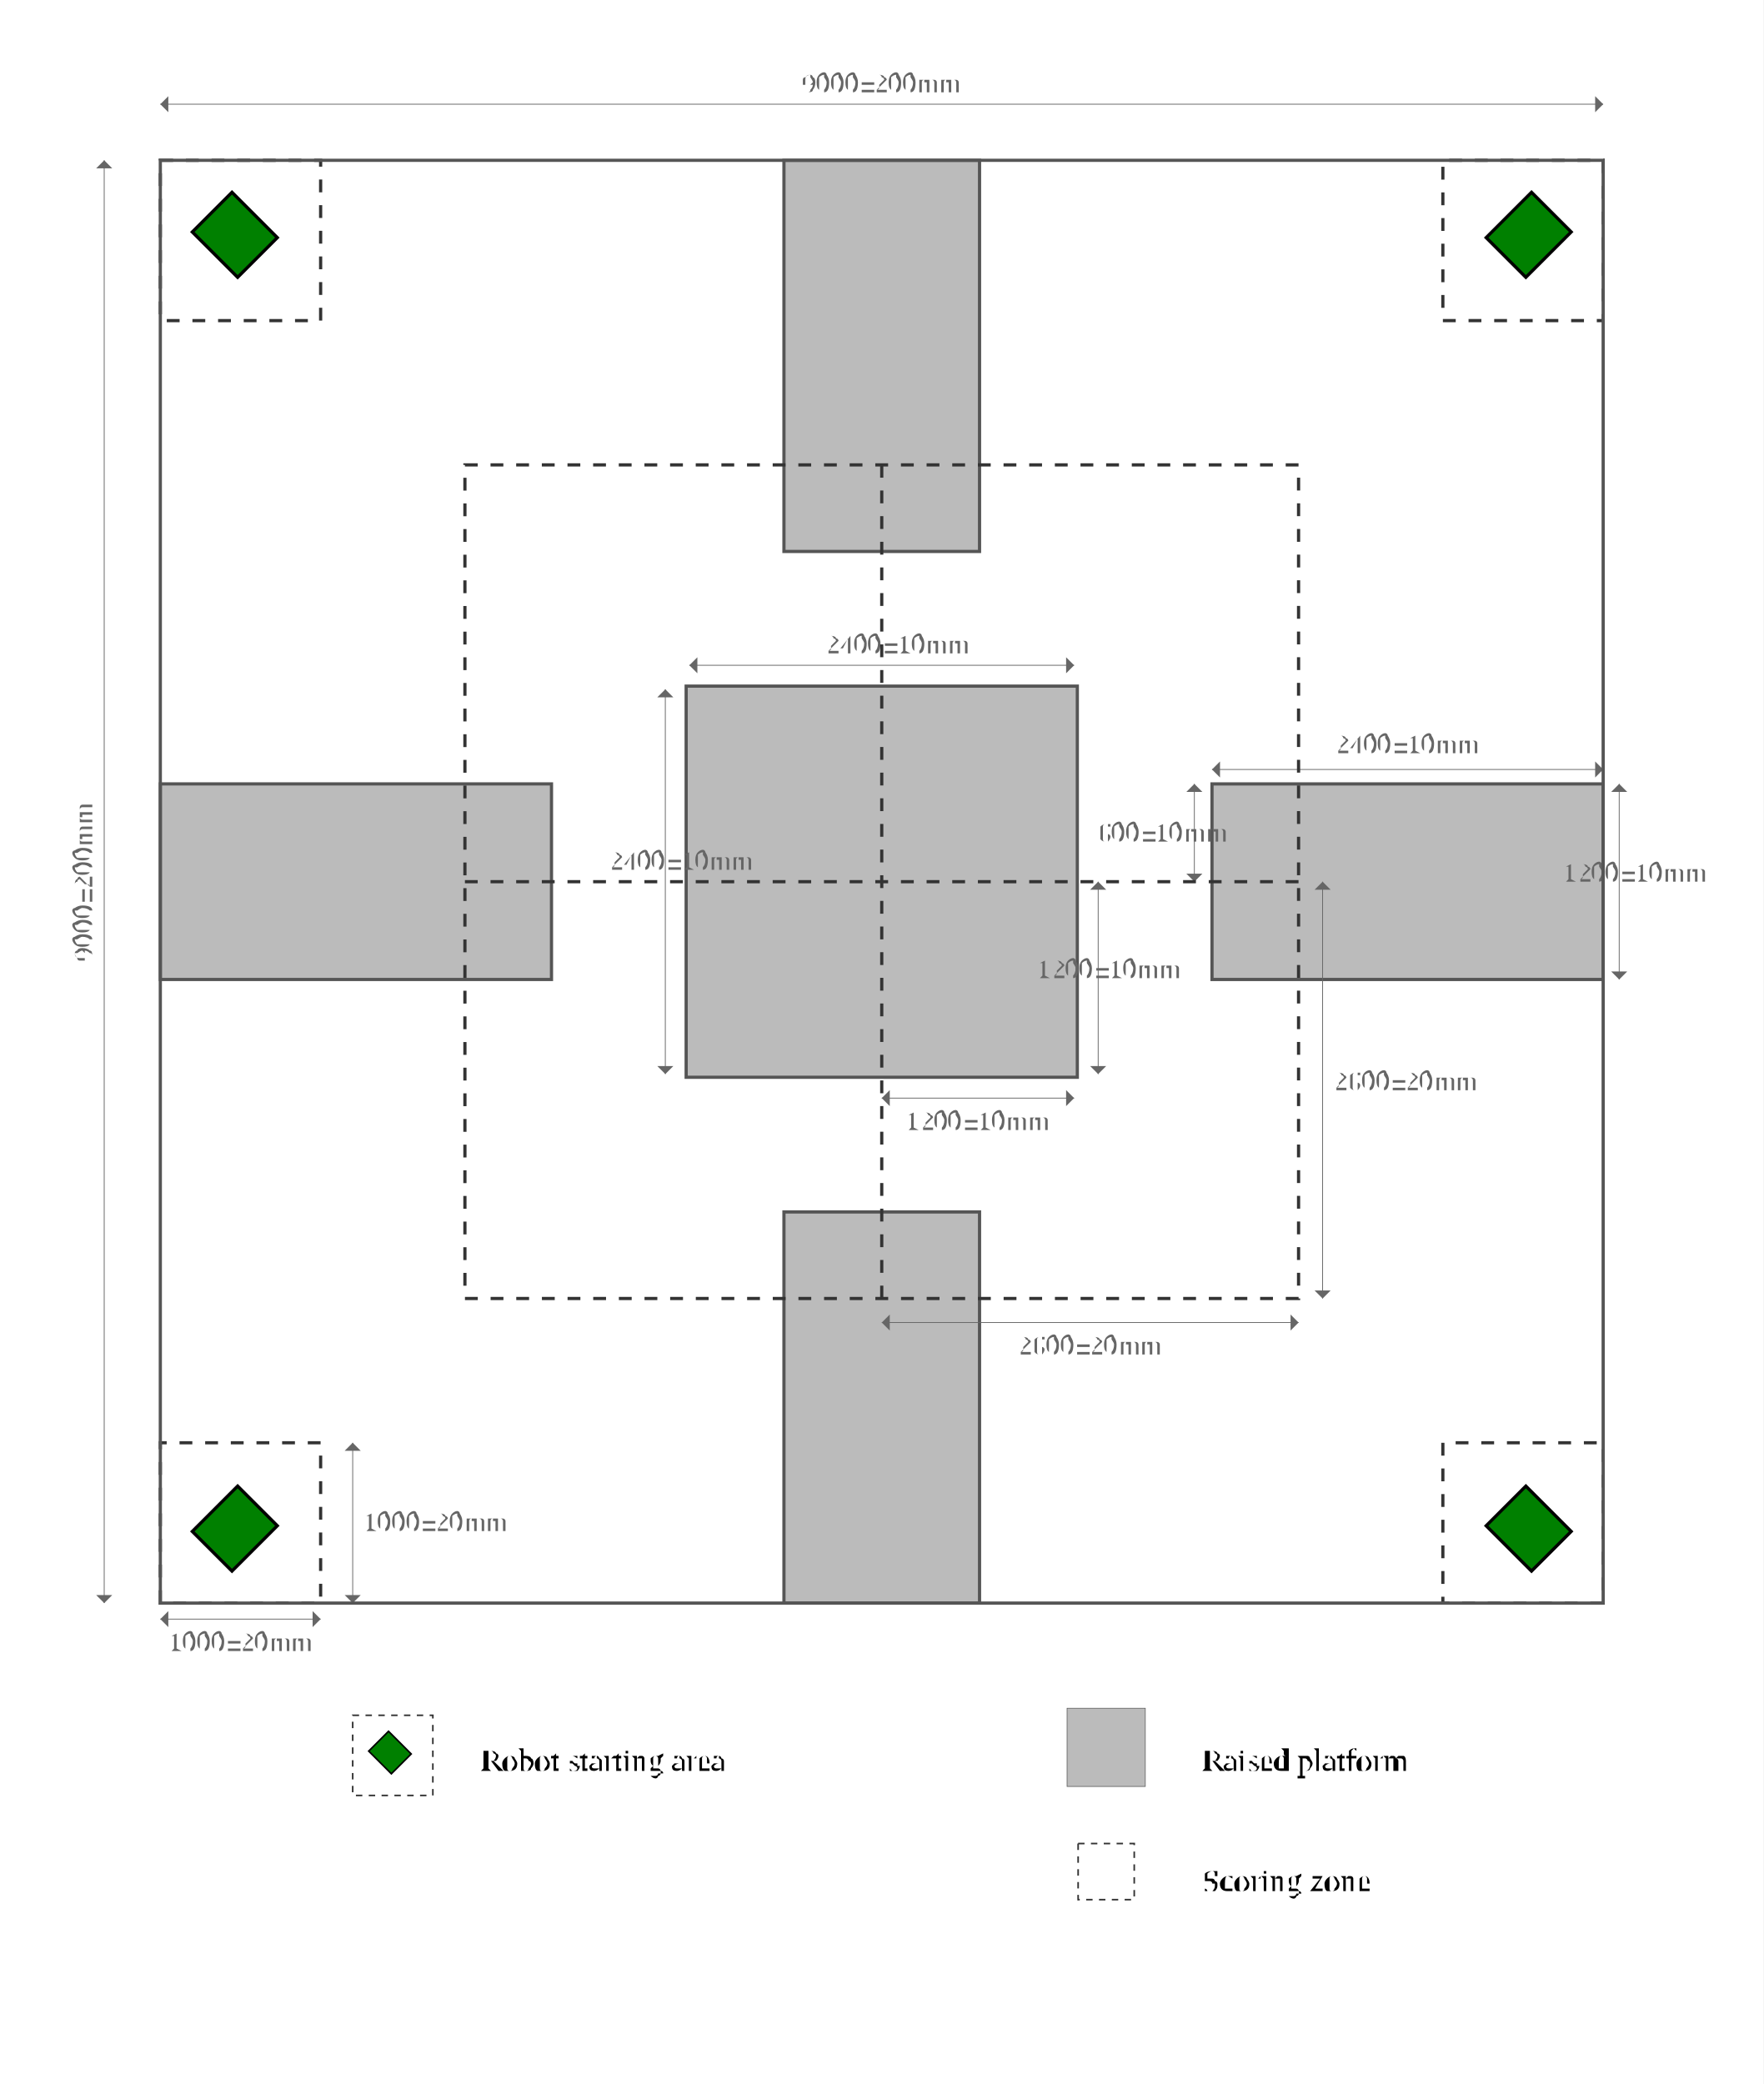
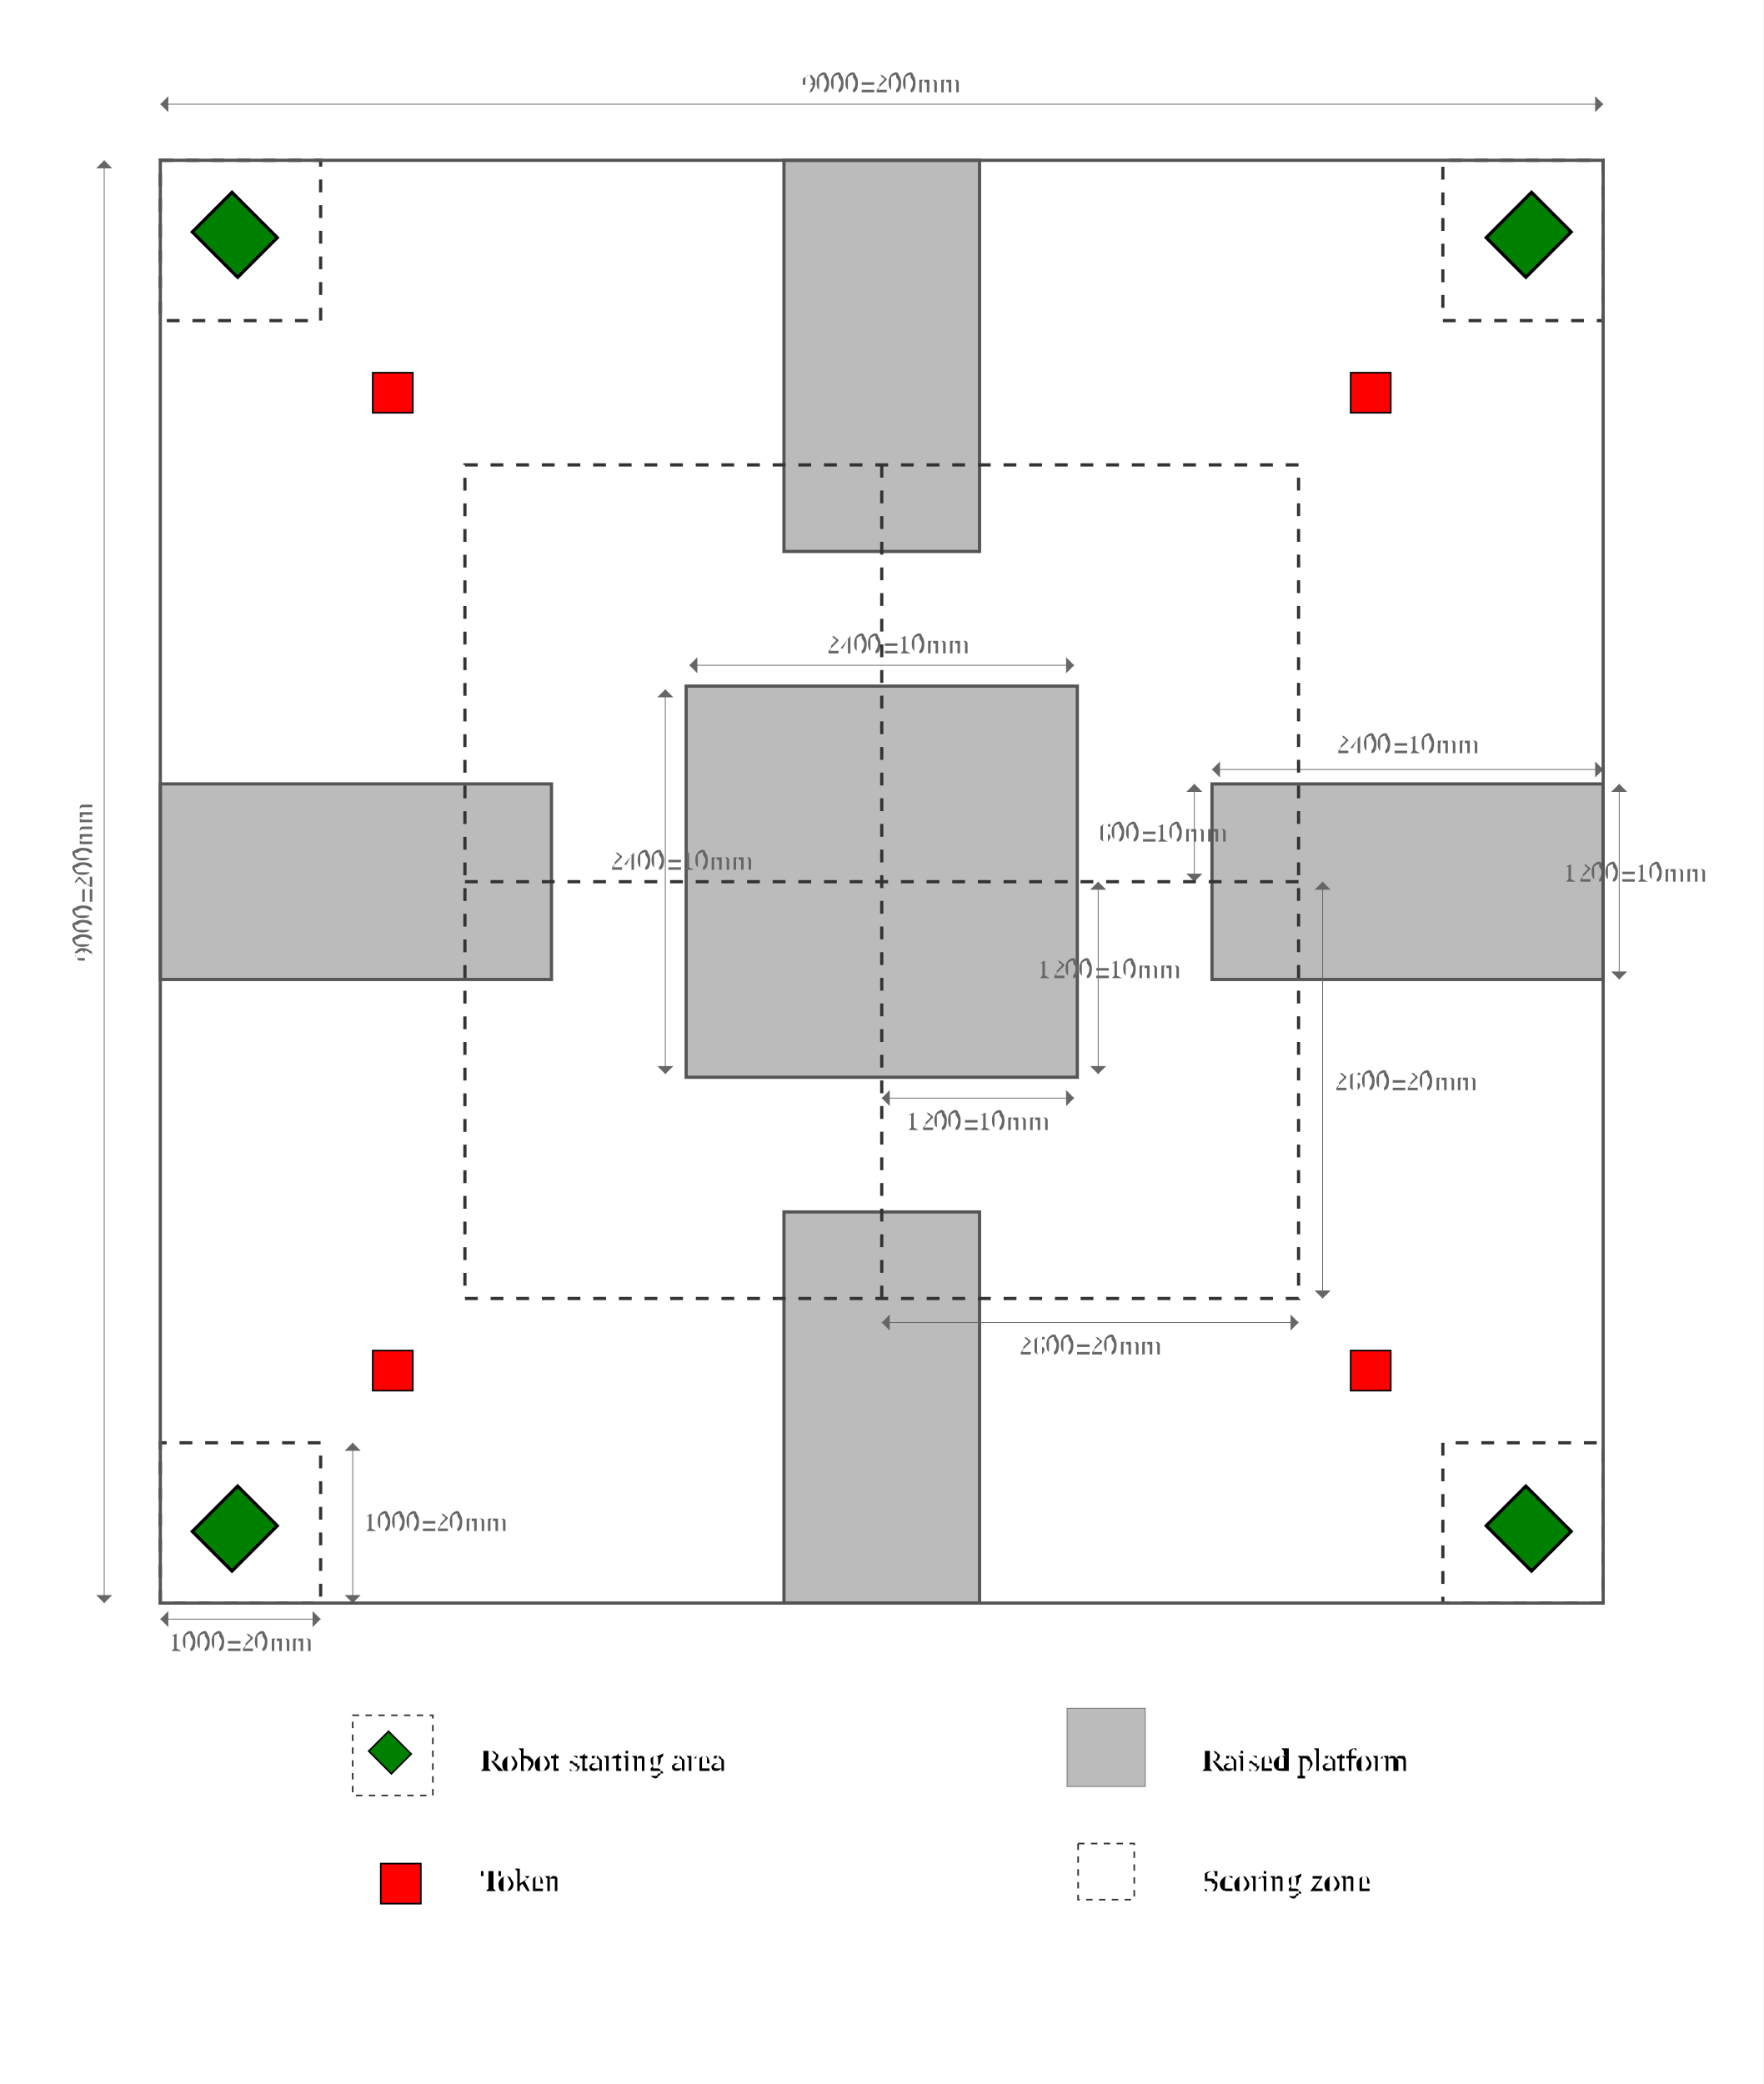
<svg xmlns="http://www.w3.org/2000/svg" xmlns:xlink="http://www.w3.org/1999/xlink" version="1.1" baseProfile="full" width="1100" height="1300">
  <style type="text/css">
    

      .arena-wall {
          fill: none;
          stroke: #555;
          stroke-width: .02;
      }

      .platform {
          fill: #bbb;
          stroke: #555;
          stroke-width: .02;
      }

      #robot {
          fill: green;
          stroke: black;
          stroke-width: 0.02;
+       }
+ 
+       #token {
+           fill: red;
+           stroke: black;
+           stroke-width: 0.01;
      }

      .starting-area {
          stroke: #333;
          stroke-width: 0.02;
          /*stroke-dasharray: 0.141, 0.141;*/
          stroke-dasharray: 0.08 0.08;
          stroke-dashoffset: -50%;
          fill: none;
      }

      .scoring-zone {
          stroke: #333;
          stroke-width: 0.02;
          stroke-dasharray: 0.08 0.08;
          stroke-dashoffset: -50%;
          fill: none;
      }

      .dimension line {
        stroke: #666;
        stroke-width: 0.005;
        marker-start: url(#dimension-arrow-head-start);
        marker-end: url(#dimension-arrow-head-end);
      }

      .dimension text {
        fill: #666;
        font-size: 0.175px;
      }
      .dimension text.above {
        text-anchor: middle;
      }
      .dimension text.left-rotated {
        text-anchor: middle;
        transform: rotate(-90deg);
      }
      .dimension text.left {
        text-anchor: end;
        dominant-baseline: middle;
      }
      .dimension text.right {
        text-anchor: start;
        dominant-baseline: middle;
      }

      .dimension-arrow-head {
        fill: #666;
      }

      .dimension-guide {
        stroke: #666;
        stroke-width: 0.01;
        stroke-dasharray: 0.003 0.04;
        stroke-linecap: round;
        fill: none;
      }

      .legend-label {
        font-size: 0.2px;
        text-anchor: start;
        dominant-baseline: middle;
      }

    
  </style>
  <defs>
    <rect width="0.35" height="0.4" x="-0.175" y="-0.25" id="robot" />
    <g id="starting-area">
      <g transform="translate(0.5 0.5) rotate(-45)">
        <use xlink:href="#robot" />
      </g>
      <rect width="1" height="1" x="0" y="0" class="starting-area" />
    </g>
+     <rect width="0.25" height="0.25" x="-0.125" y="-0.125" id="token" />
    <rect width="2.44" height="1.22" y="-0.61" id="side-platform" class="platform" />
    <g id="scoring-zones">
      <rect width="2.44" height="2.44" x="-1.22" y="-1.22" id="platform" class="platform" />
      <g class="dimension" transform="translate(0 -1.35)">
        <line x1="-1.2" y1="0" x2="1.2" y2="0" />
        <text x="0.1" y="-0.075" class="above">2400±10mm</text>
      </g>
      <g class="dimension" transform="translate(-1.35 0)">
        <line x1="0" y1="-1.2" x2="0" y2="1.2" />
        <text x="0.1" y="-0.075" class="above">2400±10mm</text>
      </g>
      <g class="dimension" transform="translate(0 1.35)">
        <line x1="1.2" y1="0" x2="0" y2="0" />
        <text x="0.6" y="0.2" class="above">1200±10mm</text>
      </g>
      <g class="dimension" transform="translate(1.35 0)">
        <line x1="0" y1="1.2" x2="0" y2="0" />
        <text x="0.07" y="0.6" class="above">1200±10mm</text>
      </g>
      <rect width="5.2" height="5.2" x="-2.6" y="-2.6" class="scoring-zone" />
      <line y1="-2.6" y2="2.6" class="scoring-zone" />
      <line x1="-2.6" x2="2.6" class="scoring-zone" />
      <g class="dimension" transform="translate(0 2.75)">
        <line x1="2.6" y1="0" x2="0" y2="0" />
        <text x="1.3" y="0.2" class="above">2600±20mm</text>
      </g>
      <g class="dimension" transform="translate(2.75 0)">
        <line x1="0" y1="2.6" x2="0" y2="0" />
        <text x="0.07" y="1.3" lass="above">2600±20mm</text>
      </g>
    </g>
    <g id="dimension-arrow-head" transform="scale(0.05)">
      <path d="M0,0 L1,1 L1,-1 L0,0" class="dimension-arrow-head" />
    </g>
    <marker id="dimension-arrow-head-start" orient="auto" markerWidth="1" markerHeight="2" refX="0" refY="1" markerUnits="userSpaceOnUse">
      <use xlink:href="#dimension-arrow-head" transform="translate(0 1)" />
    </marker>
    <marker id="dimension-arrow-head-end" orient="auto" markerWidth="1" markerHeight="2" refX="1" refY="1" markerUnits="userSpaceOnUse">
      <use xlink:href="#dimension-arrow-head" transform="translate(1 1) scale(-1 1)" />
    </marker>
  </defs>
  <rect width="100%" height="100%" fill="white" />
  <g id="arena-space" transform="scale(100)">
    <g id="arena" transform="translate(1 1)">
      <use xlink:href="#starting-area" />
      <use xlink:href="#starting-area" transform="rotate(90 4.5 4.5)" />
      <use xlink:href="#starting-area" transform="rotate(180 4.5 4.5)" />
      <use xlink:href="#starting-area" transform="rotate(270 4.5 4.5)" />
      <g class="dimension" transform="translate(0 9.1)">
        <line x1="0" y1="0" x2="1" y2="0" />
        <text x="0.5" y="0.2" class="above">1000±20mm</text>
      </g>
      <g class="dimension" transform="translate(1.2 8)">
        <line x1="0" y1="1" x2="0" y2="0" />
        <text x="0.07" y="0.55" lass="above">1000±20mm</text>
      </g>
      <use xlink:href="#side-platform" transform="translate(0 4.5)" />
      <use xlink:href="#side-platform" transform="rotate(90 4.5 4.5) translate(0 4.5)" />
      <use xlink:href="#side-platform" transform="rotate(180 4.5 4.5) translate(0 4.5)" />
      <use xlink:href="#side-platform" transform="rotate(270 4.5 4.5) translate(0 4.5)" />
      <g class="dimension" transform="translate(9 3.8)">
        <line x1="-2.44" y1="0" x2="0" y2="0" />
        <text x="-1.22" y="-0.1" class="above">2400±10mm</text>
      </g>
      <g class="dimension" transform="translate(6.45 4.5)">
        <line x1="0" y1="0" x2="0" y2="-0.61" />
        <text x="-0.2" y="-0.25" class="above">600±10mm</text>
      </g>
      <g class="dimension" transform="translate(9.1 4.5)">
        <line x1="0" y1="0.61" x2="0" y2="-0.61" />
        <text x="0.1" y="0" class="above">1200±10mm</text>
      </g>
      <use xlink:href="#scoring-zones" transform="translate(4.5 4.5)" />
+       <use xlink:href="#token" transform="translate(1.45 1.45)" />
+       <use xlink:href="#token" transform="rotate(90 4.5 4.5) translate(1.45 1.45)" />
+       <use xlink:href="#token" transform="rotate(180 4.5 4.5) translate(1.45 1.45)" />
+       <use xlink:href="#token" transform="rotate(270 4.5 4.5) translate(1.45 1.45)" />
      <rect width="9" height="9" x="0" y="0" class="arena-wall" />
      <g class="dimension" transform="translate(4.5 -0.35)">
        <line x1="-4.5" y1="0" x2="4.5" y2="0" />
        <text x="0" y="-0.075" class="above">9000±200mm</text>
      </g>
      <g class="dimension" transform="translate(-0.35 4.5)">
        <line x1="0" y1="-4.5" x2="0" y2="4.5" />
        <text x="0" y="-0.075" class="left-rotated">9000±200mm</text>
      </g>
    </g>
    <g id="legend" transform="translate(2.5 11)">
      <g transform="translate(0 0)">
        <use xlink:href="#starting-area" transform="scale(0.5) translate(-0.6 -0.6)" />
        <text x="0.5" y="0" class="legend-label">Robot starting area</text>
      </g>
+       <g transform="translate(0 0.75)">
+         <use xlink:href="#token" />
+         <text x="0.5" y="0" class="legend-label">Token</text>
+       </g>
      <g transform="translate(4.5 0)">
        <use xlink:href="#platform" transform="scale(0.2) translate(-0.5 -0.5)" />
        <text x="0.5" y="0" class="legend-label">Raised platform</text>
      </g>
      <g transform="translate(4.5 0.75)">
        <rect width="0.7" height="0.7" x="-0.55" y="-0.5" class="scoring-zone" transform="scale(0.5)" />
        <text x="0.5" y="0" class="legend-label">Scoring zone</text>
      </g>
    </g>
  </g>
</svg>
